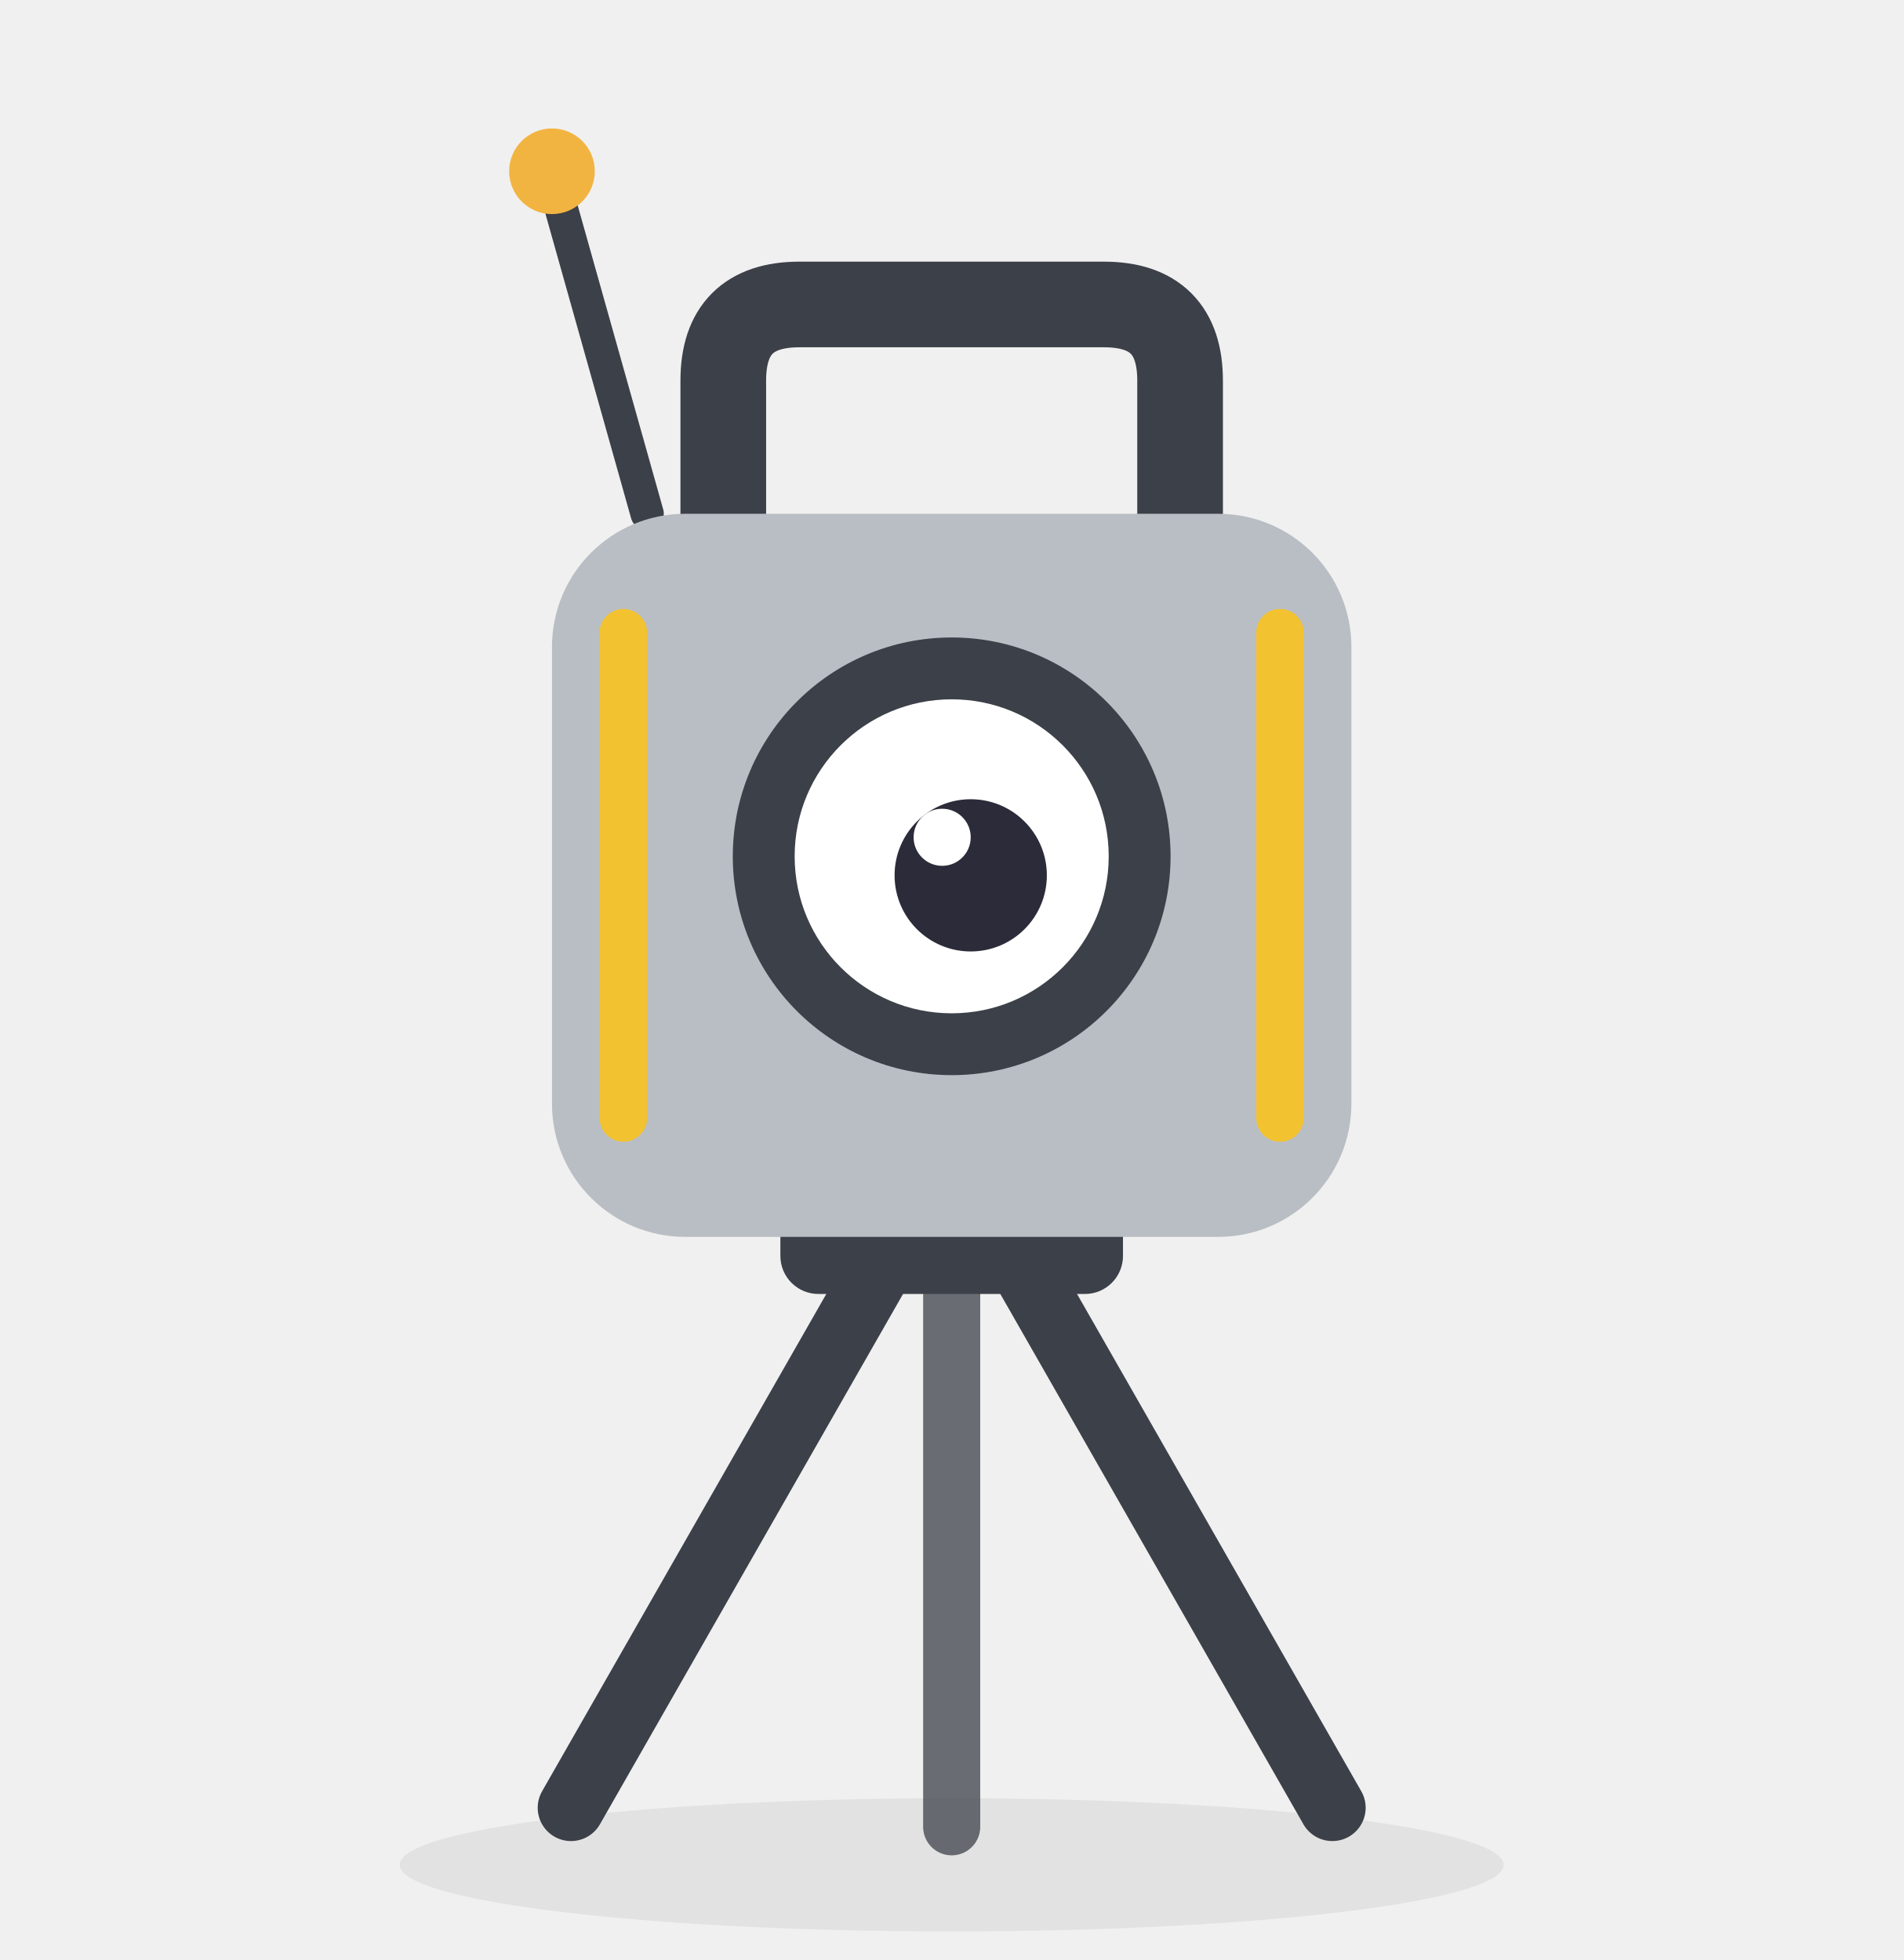
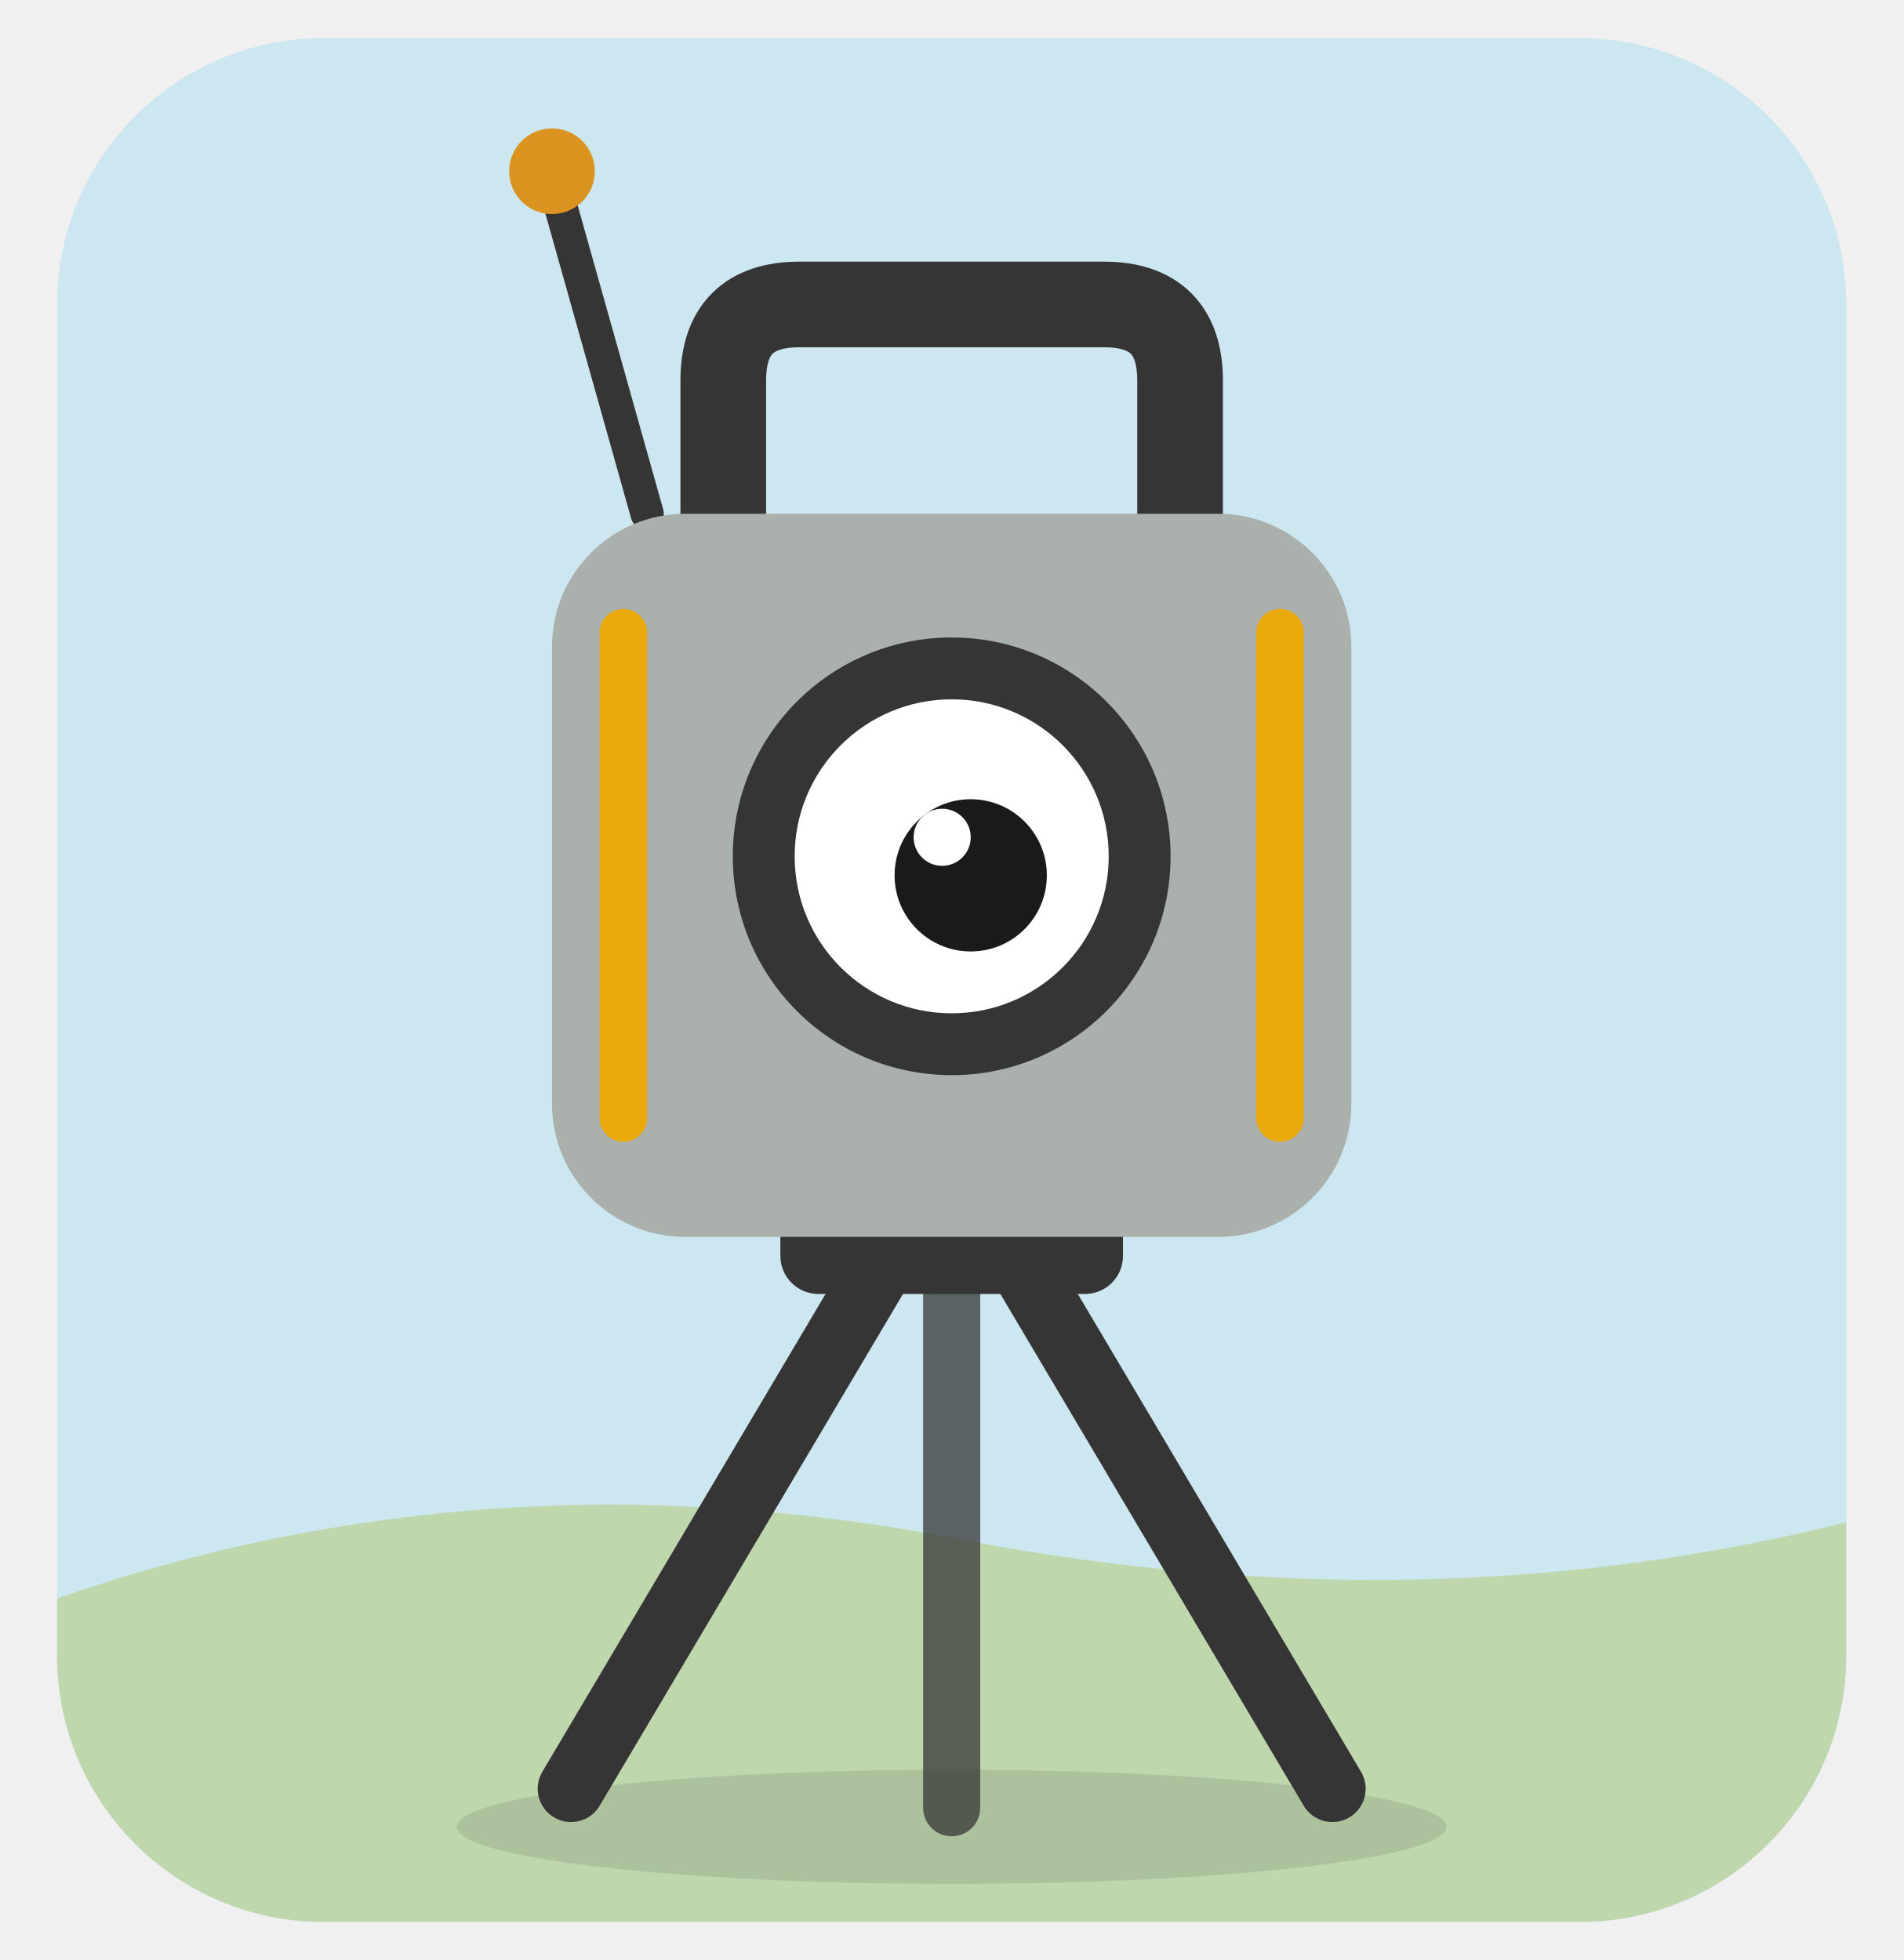
- <svg xmlns="http://www.w3.org/2000/svg" viewBox="0 0 200 206" width="200" height="206" role="img" aria-label="surveyor mascot: a friendly total station on a tripod">
-   <ellipse cx="100" cy="196" rx="58" ry="7" fill="#000000" opacity="0.06" />
-   <g stroke="#3C4048" stroke-linecap="round">
-     <line x1="92" y1="134" x2="60" y2="190" stroke-width="7" />
-     <line x1="108" y1="134" x2="140" y2="190" stroke-width="7" />
-     <line x1="100" y1="136" x2="100" y2="192" stroke-width="6" opacity="0.75" />
+ <svg xmlns="http://www.w3.org/2000/svg" viewBox="0 0 200 206" width="200" height="206" role="img" aria-label="surveyor mascot: a friendly total station on a tripod in a meadow, on a light sky-blue rounded background">
+   <defs>
+     <clipPath id="badge">
+       <rect x="6" y="4" width="188" height="198" rx="28" />
+     </clipPath>
+   </defs>
+   <g clip-path="url(#badge)">
+     <rect x="6" y="4" width="188" height="198" fill="#cde7f0" />
+     <path d="M6,168 Q52,152 102,162 Q150,171 194,160 L194,202 L6,202 Z" fill="#bfd7ad" />
+     <ellipse cx="100" cy="192" rx="52" ry="6" fill="#000000" opacity="0.1" />
+     <g stroke="#353535" stroke-linecap="round">
+       <line x1="92" y1="134" x2="60" y2="188" stroke-width="7" />
+       <line x1="108" y1="134" x2="140" y2="188" stroke-width="7" />
+       <line x1="100" y1="136" x2="100" y2="190" stroke-width="6" opacity="0.75" />
+     </g>
+     <rect x="82" y="126" width="36" height="10" rx="4" fill="#353535" />
+     <line x1="68" y1="54" x2="59" y2="22" stroke="#353535" stroke-width="3.5" stroke-linecap="round" />
+     <circle cx="58" cy="18" r="4.5" fill="#db931f" />
+     <path d="M76,58 L76,40 Q76,32 84,32 L116,32 Q124,32 124,40 L124,58" fill="none" stroke="#353535" stroke-width="9" stroke-linecap="round" />
+     <rect x="58" y="54" width="84" height="76" rx="14" fill="#aab0ab" />
+     <rect x="63" y="64" width="5" height="56" rx="2.5" fill="#eaaa0c" />
+     <rect x="132" y="64" width="5" height="56" rx="2.5" fill="#eaaa0c" />
+     <circle cx="100" cy="90" r="23" fill="#353535" />
+     <circle cx="100" cy="90" r="16.5" fill="#ffffff" />
+     <circle cx="102" cy="92" r="8" fill="#1a1a1a" />
+     <circle cx="99" cy="88" r="3" fill="#ffffff" />
  </g>
-   <rect x="82" y="126" width="36" height="10" rx="4" fill="#3C4048" />
-   <line x1="68" y1="54" x2="59" y2="22" stroke="#3C4048" stroke-width="3.5" stroke-linecap="round" />
-   <circle cx="58" cy="18" r="4.5" fill="#F2B441" />
-   <path d="M76,58 L76,40 Q76,32 84,32 L116,32 Q124,32 124,40 L124,58" fill="none" stroke="#3C4048" stroke-width="9" stroke-linecap="round" />
-   <rect x="58" y="54" width="84" height="76" rx="14" fill="#B9BEC4" />
-   <rect x="63" y="64" width="5" height="56" rx="2.5" fill="#F2C230" />
-   <rect x="132" y="64" width="5" height="56" rx="2.5" fill="#F2C230" />
-   <circle cx="100" cy="90" r="23" fill="#3C4048" />
-   <circle cx="100" cy="90" r="16.5" fill="#ffffff" />
-   <circle cx="102" cy="92" r="8" fill="#2b2b3a" />
-   <circle cx="99" cy="88" r="3" fill="#ffffff" />
</svg>
